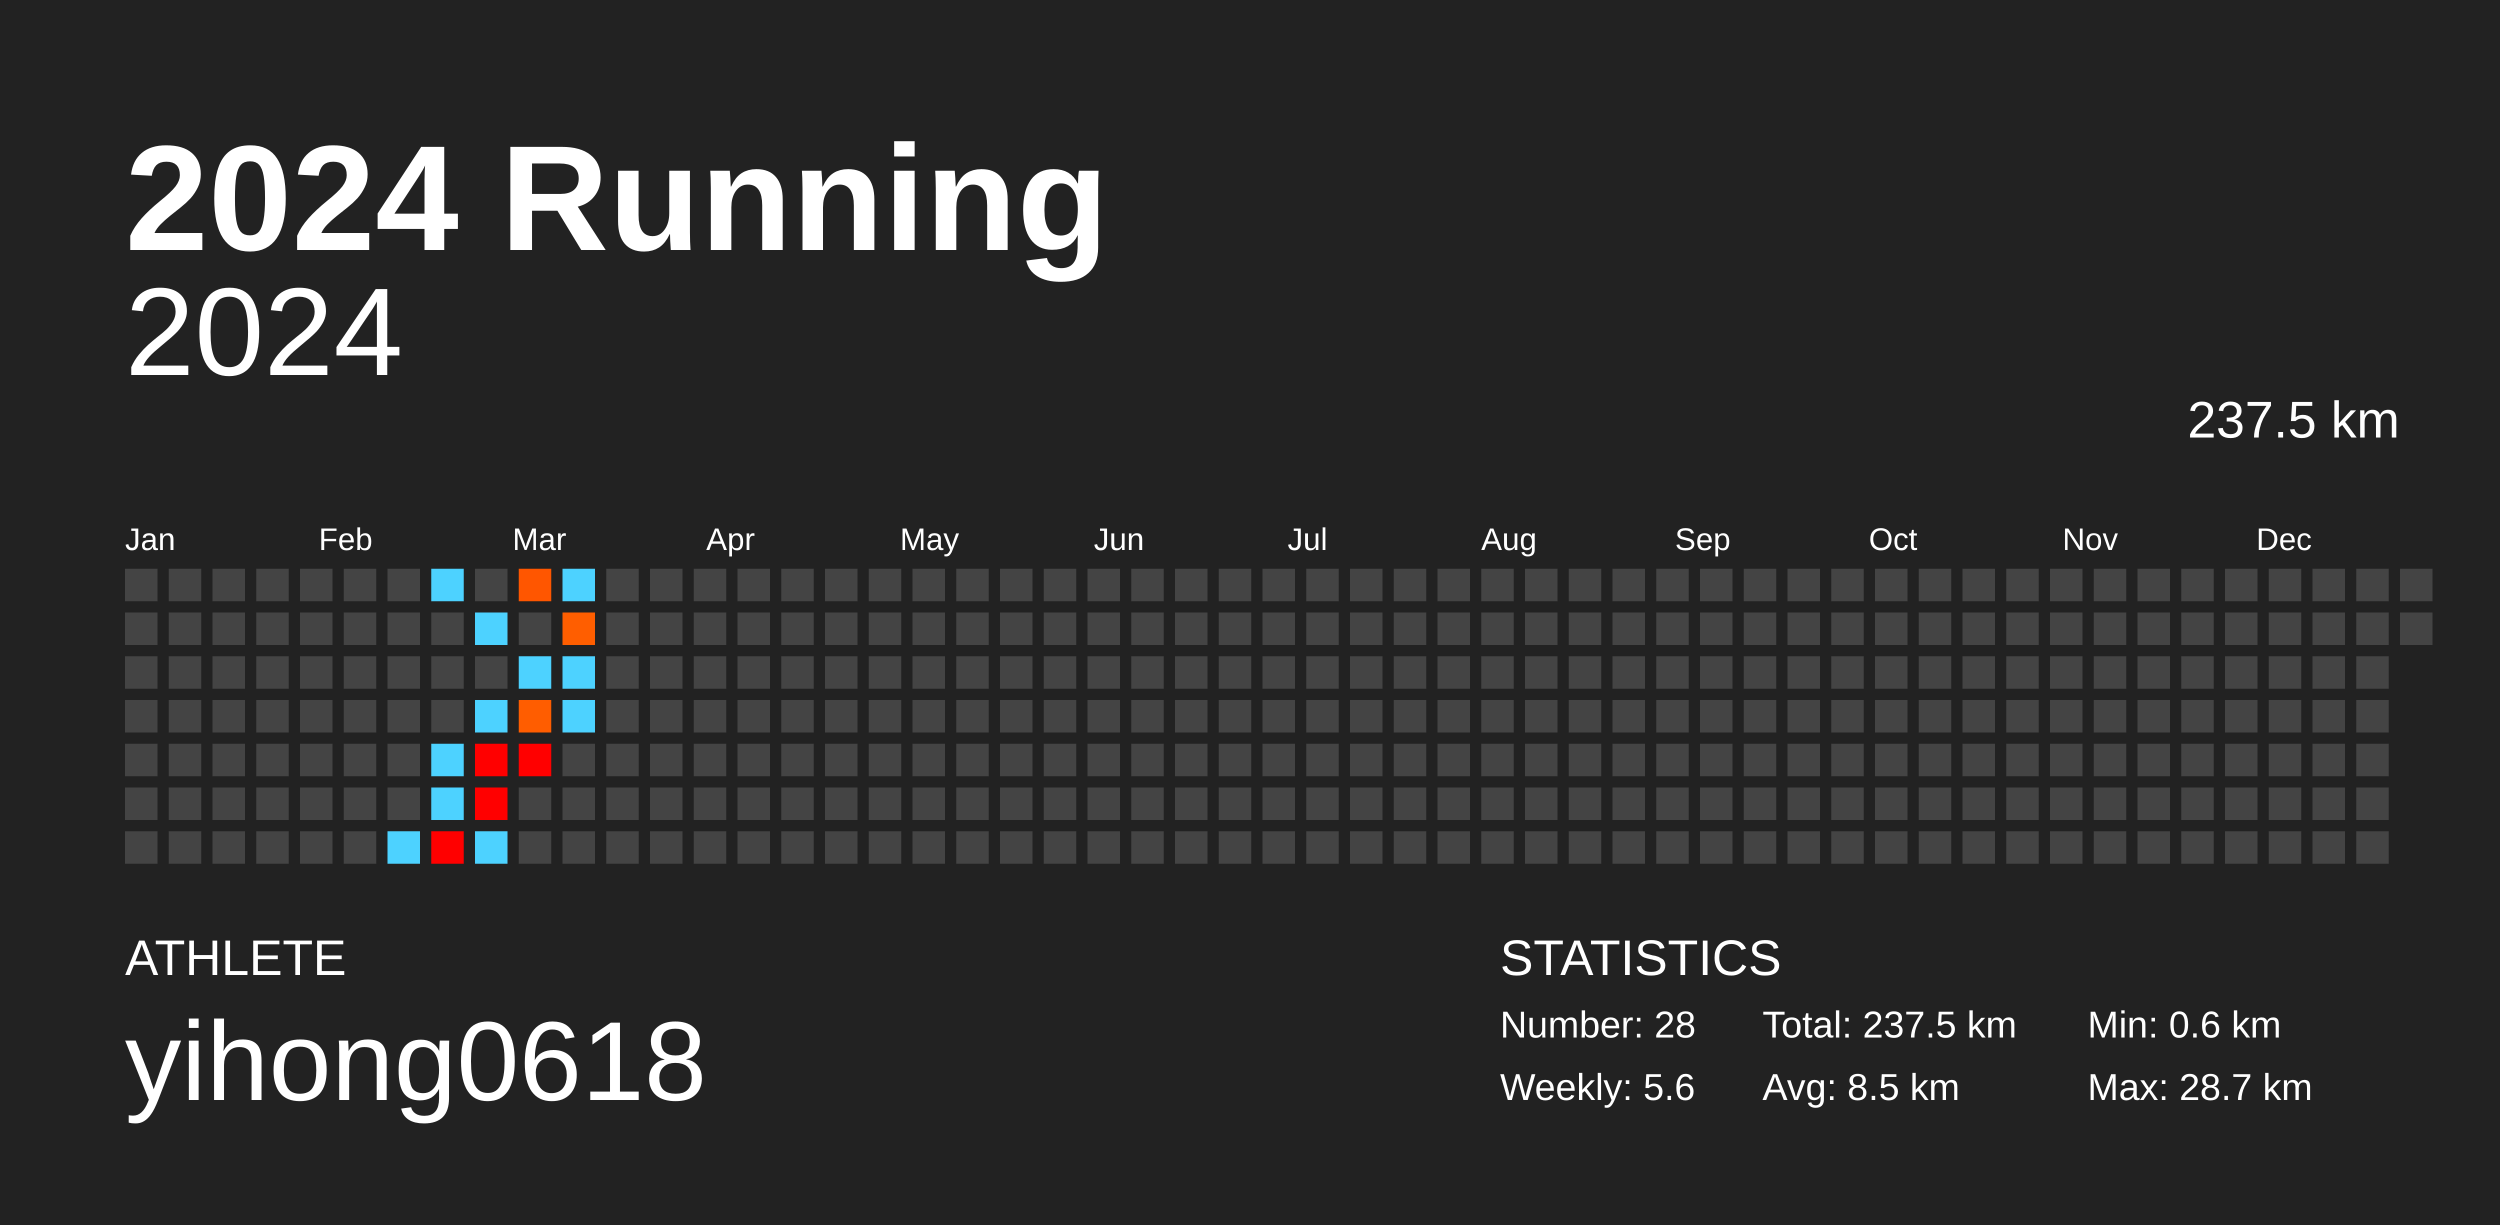
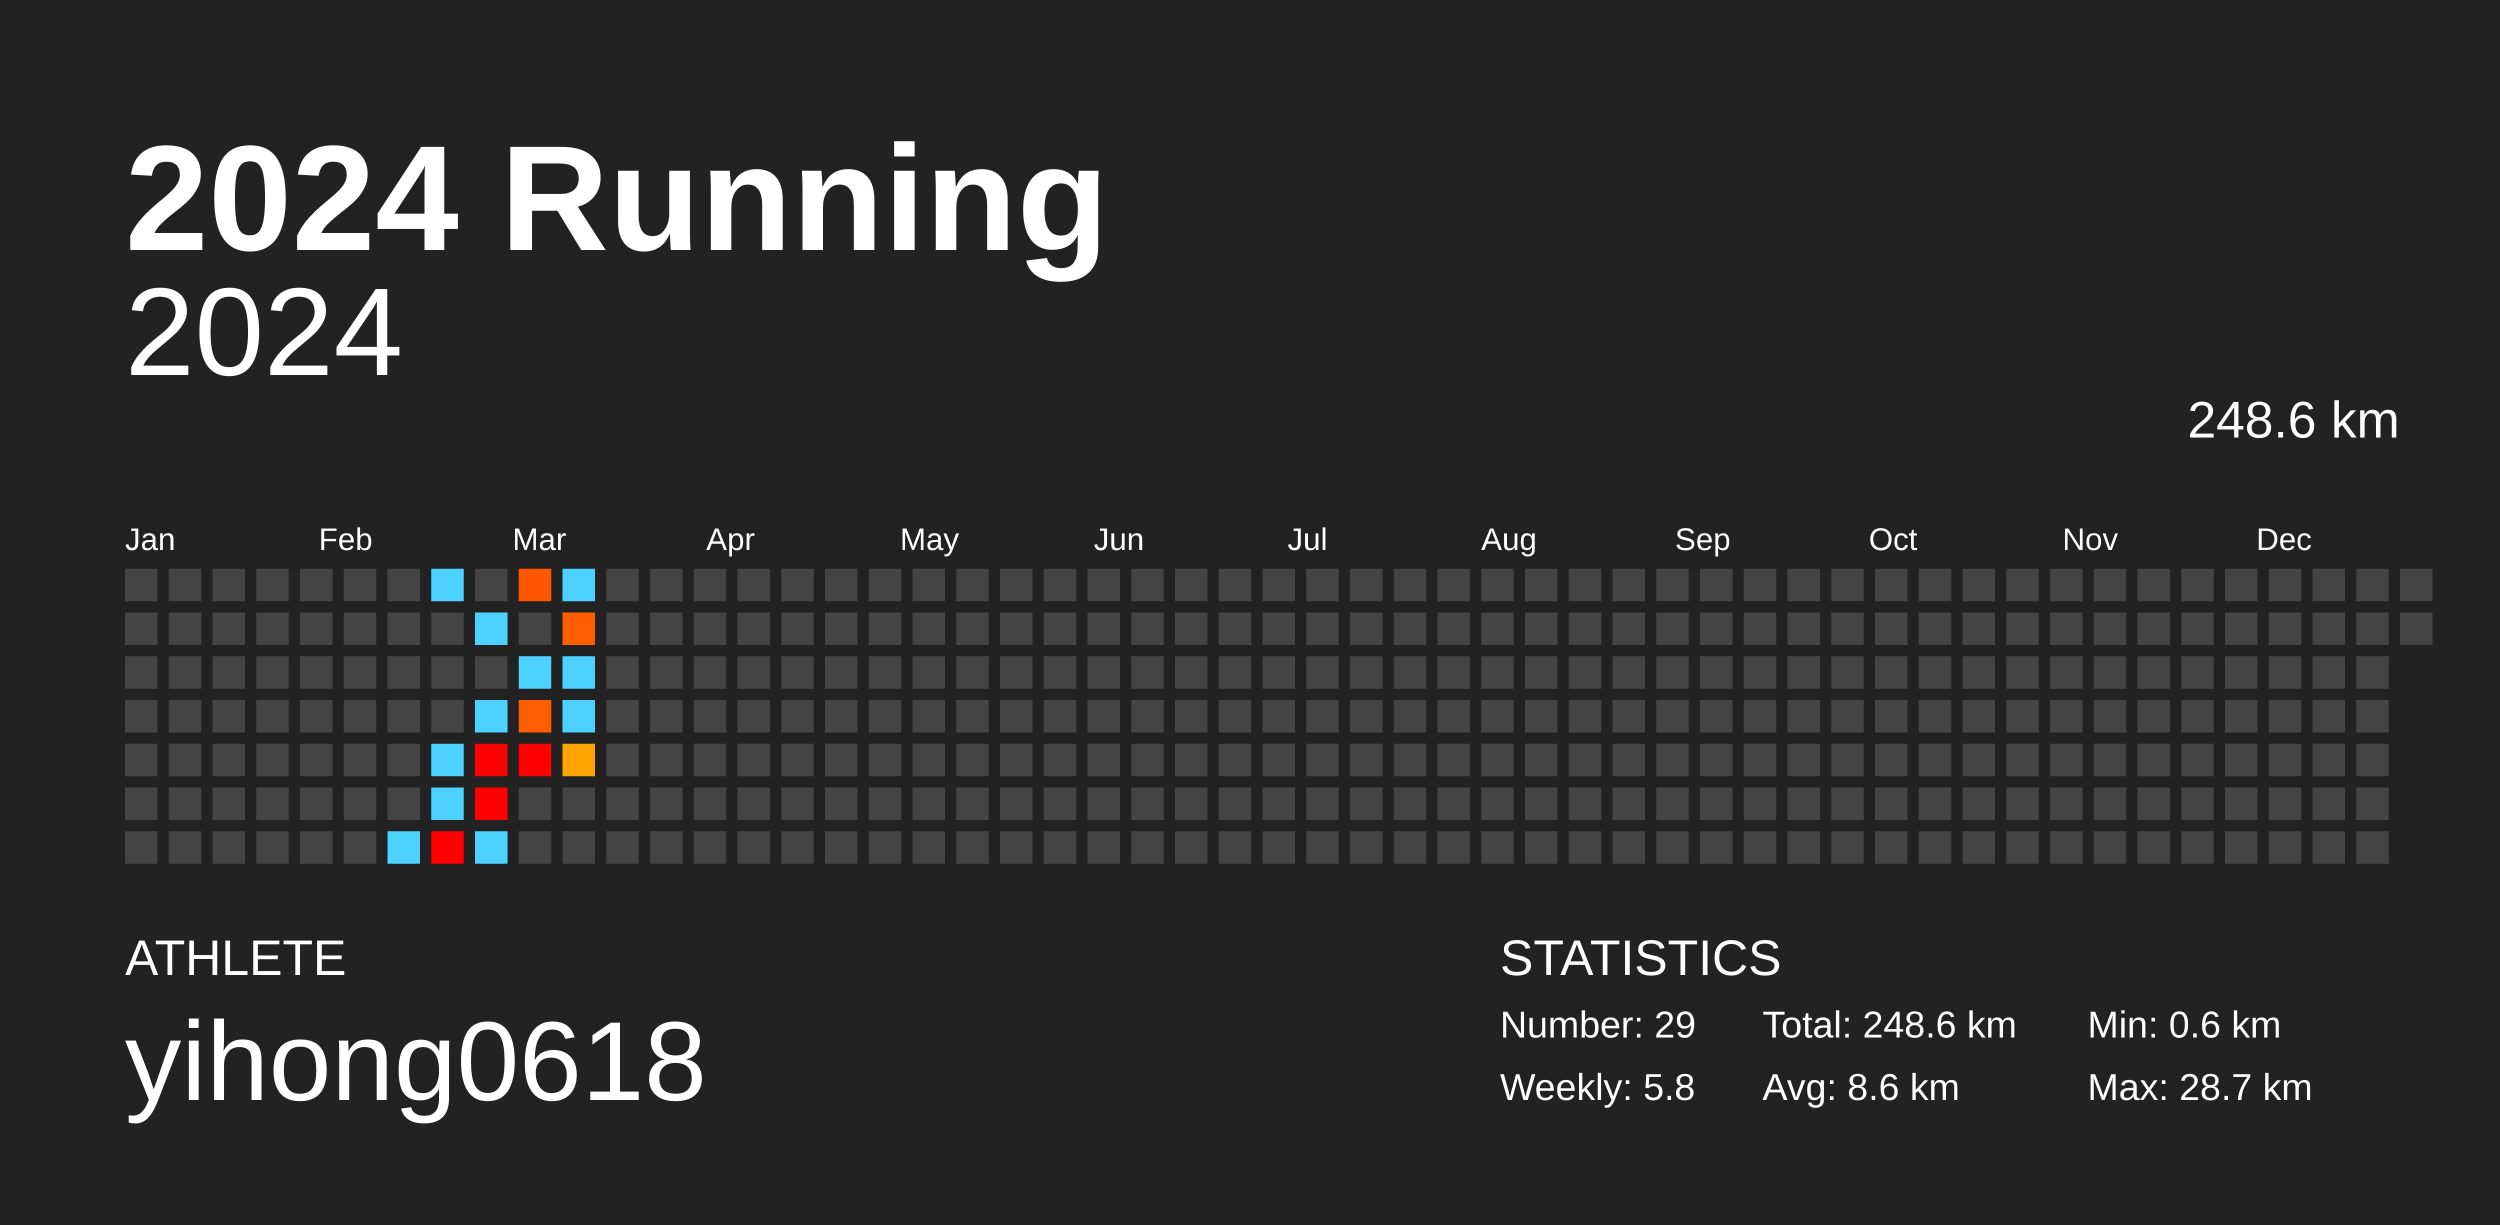
<svg xmlns="http://www.w3.org/2000/svg" baseProfile="full" height="98mm" version="1.1" viewBox="0,0,200,98" width="200mm">
  <defs />
  <rect fill="#222222" height="98" width="200" x="0" y="0" />
  <text fill="#FFFFFF" style="font-size:12px; font-family:Arial; font-weight:bold;" x="10" y="20">2024 Running</text>
  <text fill="#FFFFFF" style="font-size:4px; font-family:Arial" x="10" y="78">ATHLETE</text>
  <text fill="#FFFFFF" style="font-size:9px; font-family:Arial" x="10" y="88">yihong0618</text>
  <text fill="#FFFFFF" style="font-size:4px; font-family:Arial" x="120" y="78">STATISTICS</text>
-   <text fill="#FFFFFF" style="font-size:3px; font-family:Arial" x="120" y="83">Number: 28</text>
-   <text fill="#FFFFFF" style="font-size:3px; font-family:Arial" x="120" y="88">Weekly: 5.6</text>
-   <text fill="#FFFFFF" style="font-size:3px; font-family:Arial" x="141" y="83">Total: 237.5 km</text>
-   <text fill="#FFFFFF" style="font-size:3px; font-family:Arial" x="141" y="88">Avg: 8.5 km</text>
+   <text fill="#FFFFFF" style="font-size:3px; font-family:Arial" x="120" y="83">Number: 29</text>
+   <text fill="#FFFFFF" style="font-size:3px; font-family:Arial" x="120" y="88">Weekly: 5.8</text>
+   <text fill="#FFFFFF" style="font-size:3px; font-family:Arial" x="141" y="83">Total: 248.6 km</text>
+   <text fill="#FFFFFF" style="font-size:3px; font-family:Arial" x="141" y="88">Avg: 8.6 km</text>
  <text fill="#FFFFFF" style="font-size:3px; font-family:Arial" x="167" y="83">Min: 0.6 km</text>
  <text fill="#FFFFFF" style="font-size:3px; font-family:Arial" x="167" y="88">Max: 28.7 km</text>
  <text alignment-baseline="hanging" fill="#FFFFFF" style="font-size:10.0px; font-family:Arial;" x="10" y="30">2024</text>
-   <text alignment-baseline="hanging" fill="#FFFFFF" style="font-size:4.125px; font-family:Arial;" x="175" y="35">237.5 km</text>
+   <text alignment-baseline="hanging" fill="#FFFFFF" style="font-size:4.125px; font-family:Arial;" x="175" y="35">248.6 km</text>
  <text fill="#FFFFFF" style="font-size:2.5px; font-family:Arial" x="10.0" y="44">Jan</text>
  <text fill="#FFFFFF" style="font-size:2.5px; font-family:Arial" x="25.5" y="44">Feb</text>
  <text fill="#FFFFFF" style="font-size:2.5px; font-family:Arial" x="41.0" y="44">Mar</text>
  <text fill="#FFFFFF" style="font-size:2.5px; font-family:Arial" x="56.5" y="44">Apr</text>
  <text fill="#FFFFFF" style="font-size:2.5px; font-family:Arial" x="72.0" y="44">May</text>
  <text fill="#FFFFFF" style="font-size:2.5px; font-family:Arial" x="87.5" y="44">Jun</text>
  <text fill="#FFFFFF" style="font-size:2.5px; font-family:Arial" x="103.0" y="44">Jul</text>
  <text fill="#FFFFFF" style="font-size:2.5px; font-family:Arial" x="118.5" y="44">Aug</text>
  <text fill="#FFFFFF" style="font-size:2.5px; font-family:Arial" x="134.0" y="44">Sep</text>
  <text fill="#FFFFFF" style="font-size:2.5px; font-family:Arial" x="149.5" y="44">Oct</text>
  <text fill="#FFFFFF" style="font-size:2.5px; font-family:Arial" x="165.0" y="44">Nov</text>
  <text fill="#FFFFFF" style="font-size:2.5px; font-family:Arial" x="180.5" y="44">Dec</text>
  <rect fill="#444444" height="2.6" width="2.6" x="10.0" y="45.5" />
  <rect fill="#444444" height="2.6" width="2.6" x="10.0" y="49.0" />
  <rect fill="#444444" height="2.6" width="2.6" x="10.0" y="52.5" />
  <rect fill="#444444" height="2.6" width="2.6" x="10.0" y="56.0" />
  <rect fill="#444444" height="2.6" width="2.6" x="10.0" y="59.5" />
  <rect fill="#444444" height="2.6" width="2.6" x="10.0" y="63.0" />
  <rect fill="#444444" height="2.6" width="2.6" x="10.0" y="66.5" />
  <rect fill="#444444" height="2.6" width="2.6" x="13.5" y="45.5" />
  <rect fill="#444444" height="2.6" width="2.6" x="13.5" y="49.0" />
  <rect fill="#444444" height="2.6" width="2.6" x="13.5" y="52.5" />
  <rect fill="#444444" height="2.6" width="2.6" x="13.5" y="56.0" />
  <rect fill="#444444" height="2.6" width="2.6" x="13.5" y="59.5" />
  <rect fill="#444444" height="2.6" width="2.6" x="13.5" y="63.0" />
  <rect fill="#444444" height="2.6" width="2.6" x="13.5" y="66.5" />
  <rect fill="#444444" height="2.6" width="2.6" x="17.0" y="45.5" />
  <rect fill="#444444" height="2.6" width="2.6" x="17.0" y="49.0" />
  <rect fill="#444444" height="2.6" width="2.6" x="17.0" y="52.5" />
  <rect fill="#444444" height="2.6" width="2.6" x="17.0" y="56.0" />
  <rect fill="#444444" height="2.6" width="2.6" x="17.0" y="59.5" />
  <rect fill="#444444" height="2.6" width="2.6" x="17.0" y="63.0" />
  <rect fill="#444444" height="2.6" width="2.6" x="17.0" y="66.5" />
  <rect fill="#444444" height="2.6" width="2.6" x="20.5" y="45.5" />
  <rect fill="#444444" height="2.6" width="2.6" x="20.5" y="49.0" />
  <rect fill="#444444" height="2.6" width="2.6" x="20.5" y="52.5" />
  <rect fill="#444444" height="2.6" width="2.6" x="20.5" y="56.0" />
  <rect fill="#444444" height="2.6" width="2.6" x="20.5" y="59.5" />
  <rect fill="#444444" height="2.6" width="2.6" x="20.5" y="63.0" />
  <rect fill="#444444" height="2.6" width="2.6" x="20.5" y="66.5" />
  <rect fill="#444444" height="2.6" width="2.6" x="24.0" y="45.5" />
  <rect fill="#444444" height="2.6" width="2.6" x="24.0" y="49.0" />
  <rect fill="#444444" height="2.6" width="2.6" x="24.0" y="52.5" />
  <rect fill="#444444" height="2.6" width="2.6" x="24.0" y="56.0" />
  <rect fill="#444444" height="2.6" width="2.6" x="24.0" y="59.5" />
  <rect fill="#444444" height="2.6" width="2.6" x="24.0" y="63.0" />
  <rect fill="#444444" height="2.6" width="2.6" x="24.0" y="66.5" />
  <rect fill="#444444" height="2.6" width="2.6" x="27.5" y="45.5" />
  <rect fill="#444444" height="2.6" width="2.6" x="27.5" y="49.0" />
  <rect fill="#444444" height="2.6" width="2.6" x="27.5" y="52.5" />
  <rect fill="#444444" height="2.6" width="2.6" x="27.5" y="56.0" />
  <rect fill="#444444" height="2.6" width="2.6" x="27.5" y="59.5" />
  <rect fill="#444444" height="2.6" width="2.6" x="27.5" y="63.0" />
  <rect fill="#444444" height="2.6" width="2.6" x="27.5" y="66.5" />
  <rect fill="#444444" height="2.6" width="2.6" x="31.0" y="45.5" />
  <rect fill="#444444" height="2.6" width="2.6" x="31.0" y="49.0" />
  <rect fill="#444444" height="2.6" width="2.6" x="31.0" y="52.5" />
  <rect fill="#444444" height="2.6" width="2.6" x="31.0" y="56.0" />
  <rect fill="#444444" height="2.6" width="2.6" x="31.0" y="59.5" />
  <rect fill="#444444" height="2.6" width="2.6" x="31.0" y="63.0" />
  <rect fill="#4dd2ff" height="2.6" width="2.6" x="31.0" y="66.5" />
  <rect fill="#4dd2ff" height="2.6" width="2.6" x="34.5" y="45.5" />
  <rect fill="#444444" height="2.6" width="2.6" x="34.5" y="49.0" />
  <rect fill="#444444" height="2.6" width="2.6" x="34.5" y="52.5" />
  <rect fill="#444444" height="2.6" width="2.6" x="34.5" y="56.0" />
  <rect fill="#4dd2ff" height="2.6" width="2.6" x="34.5" y="59.5" />
  <rect fill="#4dd2ff" height="2.6" width="2.6" x="34.5" y="63.0" />
  <rect fill="red" height="2.6" width="2.6" x="34.5" y="66.5" />
  <rect fill="#444444" height="2.6" width="2.6" x="38.0" y="45.5" />
  <rect fill="#4dd2ff" height="2.6" width="2.6" x="38.0" y="49.0" />
  <rect fill="#444444" height="2.6" width="2.6" x="38.0" y="52.5" />
  <rect fill="#4dd2ff" height="2.6" width="2.6" x="38.0" y="56.0" />
  <rect fill="red" height="2.6" width="2.6" x="38.0" y="59.5" />
  <rect fill="red" height="2.6" width="2.6" x="38.0" y="63.0" />
  <rect fill="#4dd2ff" height="2.6" width="2.6" x="38.0" y="66.5" />
  <rect fill="#ff5600" height="2.6" width="2.6" x="41.5" y="45.5" />
  <rect fill="#444444" height="2.6" width="2.6" x="41.5" y="49.0" />
  <rect fill="#4dd2ff" height="2.6" width="2.6" x="41.5" y="52.5" />
  <rect fill="#ff5d00" height="2.6" width="2.6" x="41.5" y="56.0" />
  <rect fill="red" height="2.6" width="2.6" x="41.5" y="59.5" />
  <rect fill="#444444" height="2.6" width="2.6" x="41.5" y="63.0" />
  <rect fill="#444444" height="2.6" width="2.6" x="41.5" y="66.5" />
  <rect fill="#4dd2ff" height="2.6" width="2.6" x="45.0" y="45.5" />
  <rect fill="#ff5e00" height="2.6" width="2.6" x="45.0" y="49.0" />
  <rect fill="#4dd2ff" height="2.6" width="2.6" x="45.0" y="52.5" />
  <rect fill="#4dd2ff" height="2.6" width="2.6" x="45.0" y="56.0" />
-   <rect fill="#444444" height="2.6" width="2.6" x="45.0" y="59.5" />
+   <rect fill="#ffa400" height="2.6" width="2.6" x="45.0" y="59.5" />
  <rect fill="#444444" height="2.6" width="2.6" x="45.0" y="63.0" />
  <rect fill="#444444" height="2.6" width="2.6" x="45.0" y="66.5" />
  <rect fill="#444444" height="2.6" width="2.6" x="48.5" y="45.5" />
  <rect fill="#444444" height="2.6" width="2.6" x="48.5" y="49.0" />
  <rect fill="#444444" height="2.6" width="2.6" x="48.5" y="52.5" />
  <rect fill="#444444" height="2.6" width="2.6" x="48.5" y="56.0" />
  <rect fill="#444444" height="2.6" width="2.6" x="48.5" y="59.5" />
  <rect fill="#444444" height="2.6" width="2.6" x="48.5" y="63.0" />
  <rect fill="#444444" height="2.6" width="2.6" x="48.5" y="66.5" />
  <rect fill="#444444" height="2.6" width="2.6" x="52.0" y="45.5" />
  <rect fill="#444444" height="2.6" width="2.6" x="52.0" y="49.0" />
  <rect fill="#444444" height="2.6" width="2.6" x="52.0" y="52.5" />
  <rect fill="#444444" height="2.6" width="2.6" x="52.0" y="56.0" />
  <rect fill="#444444" height="2.6" width="2.6" x="52.0" y="59.5" />
  <rect fill="#444444" height="2.6" width="2.6" x="52.0" y="63.0" />
  <rect fill="#444444" height="2.6" width="2.6" x="52.0" y="66.5" />
  <rect fill="#444444" height="2.6" width="2.6" x="55.5" y="45.5" />
  <rect fill="#444444" height="2.6" width="2.6" x="55.5" y="49.0" />
  <rect fill="#444444" height="2.6" width="2.6" x="55.5" y="52.5" />
  <rect fill="#444444" height="2.6" width="2.6" x="55.5" y="56.0" />
  <rect fill="#444444" height="2.6" width="2.6" x="55.5" y="59.5" />
  <rect fill="#444444" height="2.6" width="2.6" x="55.5" y="63.0" />
  <rect fill="#444444" height="2.6" width="2.6" x="55.5" y="66.5" />
  <rect fill="#444444" height="2.6" width="2.6" x="59.0" y="45.5" />
  <rect fill="#444444" height="2.6" width="2.6" x="59.0" y="49.0" />
  <rect fill="#444444" height="2.6" width="2.6" x="59.0" y="52.5" />
  <rect fill="#444444" height="2.6" width="2.6" x="59.0" y="56.0" />
  <rect fill="#444444" height="2.6" width="2.6" x="59.0" y="59.5" />
  <rect fill="#444444" height="2.6" width="2.6" x="59.0" y="63.0" />
  <rect fill="#444444" height="2.6" width="2.6" x="59.0" y="66.5" />
  <rect fill="#444444" height="2.6" width="2.6" x="62.5" y="45.5" />
  <rect fill="#444444" height="2.6" width="2.6" x="62.5" y="49.0" />
  <rect fill="#444444" height="2.6" width="2.6" x="62.5" y="52.5" />
  <rect fill="#444444" height="2.6" width="2.6" x="62.5" y="56.0" />
  <rect fill="#444444" height="2.6" width="2.6" x="62.5" y="59.5" />
  <rect fill="#444444" height="2.6" width="2.6" x="62.5" y="63.0" />
  <rect fill="#444444" height="2.6" width="2.6" x="62.5" y="66.5" />
  <rect fill="#444444" height="2.6" width="2.6" x="66.0" y="45.5" />
  <rect fill="#444444" height="2.6" width="2.6" x="66.0" y="49.0" />
  <rect fill="#444444" height="2.6" width="2.6" x="66.0" y="52.5" />
  <rect fill="#444444" height="2.6" width="2.6" x="66.0" y="56.0" />
  <rect fill="#444444" height="2.6" width="2.6" x="66.0" y="59.5" />
  <rect fill="#444444" height="2.6" width="2.6" x="66.0" y="63.0" />
  <rect fill="#444444" height="2.6" width="2.6" x="66.0" y="66.5" />
  <rect fill="#444444" height="2.6" width="2.6" x="69.5" y="45.5" />
  <rect fill="#444444" height="2.6" width="2.6" x="69.5" y="49.0" />
  <rect fill="#444444" height="2.6" width="2.6" x="69.5" y="52.5" />
  <rect fill="#444444" height="2.6" width="2.6" x="69.5" y="56.0" />
  <rect fill="#444444" height="2.6" width="2.6" x="69.5" y="59.5" />
  <rect fill="#444444" height="2.6" width="2.6" x="69.5" y="63.0" />
  <rect fill="#444444" height="2.6" width="2.6" x="69.5" y="66.5" />
  <rect fill="#444444" height="2.6" width="2.6" x="73.0" y="45.5" />
  <rect fill="#444444" height="2.6" width="2.6" x="73.0" y="49.0" />
  <rect fill="#444444" height="2.6" width="2.6" x="73.0" y="52.5" />
  <rect fill="#444444" height="2.6" width="2.6" x="73.0" y="56.0" />
  <rect fill="#444444" height="2.6" width="2.6" x="73.0" y="59.5" />
  <rect fill="#444444" height="2.6" width="2.6" x="73.0" y="63.0" />
  <rect fill="#444444" height="2.6" width="2.6" x="73.0" y="66.5" />
  <rect fill="#444444" height="2.6" width="2.6" x="76.5" y="45.5" />
  <rect fill="#444444" height="2.6" width="2.6" x="76.5" y="49.0" />
  <rect fill="#444444" height="2.6" width="2.6" x="76.5" y="52.5" />
  <rect fill="#444444" height="2.6" width="2.6" x="76.5" y="56.0" />
  <rect fill="#444444" height="2.6" width="2.6" x="76.5" y="59.5" />
  <rect fill="#444444" height="2.6" width="2.6" x="76.5" y="63.0" />
  <rect fill="#444444" height="2.6" width="2.6" x="76.5" y="66.5" />
  <rect fill="#444444" height="2.6" width="2.6" x="80.0" y="45.5" />
  <rect fill="#444444" height="2.6" width="2.6" x="80.0" y="49.0" />
  <rect fill="#444444" height="2.6" width="2.6" x="80.0" y="52.5" />
  <rect fill="#444444" height="2.6" width="2.6" x="80.0" y="56.0" />
  <rect fill="#444444" height="2.6" width="2.6" x="80.0" y="59.5" />
  <rect fill="#444444" height="2.6" width="2.6" x="80.0" y="63.0" />
  <rect fill="#444444" height="2.6" width="2.6" x="80.0" y="66.5" />
  <rect fill="#444444" height="2.6" width="2.6" x="83.5" y="45.5" />
  <rect fill="#444444" height="2.6" width="2.6" x="83.5" y="49.0" />
  <rect fill="#444444" height="2.6" width="2.6" x="83.5" y="52.5" />
  <rect fill="#444444" height="2.6" width="2.6" x="83.5" y="56.0" />
  <rect fill="#444444" height="2.6" width="2.6" x="83.5" y="59.5" />
  <rect fill="#444444" height="2.6" width="2.6" x="83.5" y="63.0" />
  <rect fill="#444444" height="2.6" width="2.6" x="83.5" y="66.5" />
  <rect fill="#444444" height="2.6" width="2.6" x="87.0" y="45.5" />
  <rect fill="#444444" height="2.6" width="2.6" x="87.0" y="49.0" />
  <rect fill="#444444" height="2.6" width="2.6" x="87.0" y="52.5" />
  <rect fill="#444444" height="2.6" width="2.6" x="87.0" y="56.0" />
  <rect fill="#444444" height="2.6" width="2.6" x="87.0" y="59.5" />
  <rect fill="#444444" height="2.6" width="2.6" x="87.0" y="63.0" />
  <rect fill="#444444" height="2.6" width="2.6" x="87.0" y="66.5" />
  <rect fill="#444444" height="2.6" width="2.6" x="90.5" y="45.5" />
  <rect fill="#444444" height="2.6" width="2.6" x="90.5" y="49.0" />
  <rect fill="#444444" height="2.6" width="2.6" x="90.5" y="52.5" />
  <rect fill="#444444" height="2.6" width="2.6" x="90.5" y="56.0" />
  <rect fill="#444444" height="2.6" width="2.6" x="90.5" y="59.5" />
  <rect fill="#444444" height="2.6" width="2.6" x="90.5" y="63.0" />
  <rect fill="#444444" height="2.6" width="2.6" x="90.5" y="66.5" />
  <rect fill="#444444" height="2.6" width="2.6" x="94.0" y="45.5" />
  <rect fill="#444444" height="2.6" width="2.6" x="94.0" y="49.0" />
  <rect fill="#444444" height="2.6" width="2.6" x="94.0" y="52.5" />
  <rect fill="#444444" height="2.6" width="2.6" x="94.0" y="56.0" />
  <rect fill="#444444" height="2.6" width="2.6" x="94.0" y="59.5" />
  <rect fill="#444444" height="2.6" width="2.6" x="94.0" y="63.0" />
  <rect fill="#444444" height="2.6" width="2.6" x="94.0" y="66.5" />
  <rect fill="#444444" height="2.6" width="2.6" x="97.5" y="45.5" />
  <rect fill="#444444" height="2.6" width="2.6" x="97.5" y="49.0" />
  <rect fill="#444444" height="2.6" width="2.6" x="97.5" y="52.5" />
  <rect fill="#444444" height="2.6" width="2.6" x="97.5" y="56.0" />
  <rect fill="#444444" height="2.6" width="2.6" x="97.5" y="59.5" />
  <rect fill="#444444" height="2.6" width="2.6" x="97.5" y="63.0" />
  <rect fill="#444444" height="2.6" width="2.6" x="97.5" y="66.5" />
  <rect fill="#444444" height="2.6" width="2.6" x="101.0" y="45.5" />
  <rect fill="#444444" height="2.6" width="2.6" x="101.0" y="49.0" />
  <rect fill="#444444" height="2.6" width="2.6" x="101.0" y="52.5" />
  <rect fill="#444444" height="2.6" width="2.6" x="101.0" y="56.0" />
  <rect fill="#444444" height="2.6" width="2.6" x="101.0" y="59.5" />
  <rect fill="#444444" height="2.6" width="2.6" x="101.0" y="63.0" />
  <rect fill="#444444" height="2.6" width="2.6" x="101.0" y="66.5" />
  <rect fill="#444444" height="2.6" width="2.6" x="104.5" y="45.5" />
  <rect fill="#444444" height="2.6" width="2.6" x="104.5" y="49.0" />
  <rect fill="#444444" height="2.6" width="2.6" x="104.5" y="52.5" />
  <rect fill="#444444" height="2.6" width="2.6" x="104.5" y="56.0" />
  <rect fill="#444444" height="2.6" width="2.6" x="104.5" y="59.5" />
  <rect fill="#444444" height="2.6" width="2.6" x="104.5" y="63.0" />
  <rect fill="#444444" height="2.6" width="2.6" x="104.5" y="66.5" />
  <rect fill="#444444" height="2.6" width="2.6" x="108.0" y="45.5" />
  <rect fill="#444444" height="2.6" width="2.6" x="108.0" y="49.0" />
  <rect fill="#444444" height="2.6" width="2.6" x="108.0" y="52.5" />
  <rect fill="#444444" height="2.6" width="2.6" x="108.0" y="56.0" />
  <rect fill="#444444" height="2.6" width="2.6" x="108.0" y="59.5" />
  <rect fill="#444444" height="2.6" width="2.6" x="108.0" y="63.0" />
  <rect fill="#444444" height="2.6" width="2.6" x="108.0" y="66.5" />
  <rect fill="#444444" height="2.6" width="2.6" x="111.5" y="45.5" />
  <rect fill="#444444" height="2.6" width="2.6" x="111.5" y="49.0" />
  <rect fill="#444444" height="2.6" width="2.6" x="111.5" y="52.5" />
  <rect fill="#444444" height="2.6" width="2.6" x="111.5" y="56.0" />
  <rect fill="#444444" height="2.6" width="2.6" x="111.5" y="59.5" />
  <rect fill="#444444" height="2.6" width="2.6" x="111.5" y="63.0" />
  <rect fill="#444444" height="2.6" width="2.6" x="111.5" y="66.5" />
  <rect fill="#444444" height="2.6" width="2.6" x="115.0" y="45.5" />
  <rect fill="#444444" height="2.6" width="2.6" x="115.0" y="49.0" />
  <rect fill="#444444" height="2.6" width="2.6" x="115.0" y="52.5" />
  <rect fill="#444444" height="2.6" width="2.6" x="115.0" y="56.0" />
  <rect fill="#444444" height="2.6" width="2.6" x="115.0" y="59.5" />
  <rect fill="#444444" height="2.6" width="2.6" x="115.0" y="63.0" />
  <rect fill="#444444" height="2.6" width="2.6" x="115.0" y="66.5" />
  <rect fill="#444444" height="2.6" width="2.6" x="118.5" y="45.5" />
  <rect fill="#444444" height="2.6" width="2.6" x="118.5" y="49.0" />
  <rect fill="#444444" height="2.6" width="2.6" x="118.5" y="52.5" />
  <rect fill="#444444" height="2.6" width="2.6" x="118.5" y="56.0" />
  <rect fill="#444444" height="2.6" width="2.6" x="118.5" y="59.5" />
  <rect fill="#444444" height="2.6" width="2.6" x="118.5" y="63.0" />
  <rect fill="#444444" height="2.6" width="2.6" x="118.5" y="66.5" />
  <rect fill="#444444" height="2.6" width="2.6" x="122.0" y="45.5" />
  <rect fill="#444444" height="2.6" width="2.6" x="122.0" y="49.0" />
  <rect fill="#444444" height="2.6" width="2.6" x="122.0" y="52.5" />
  <rect fill="#444444" height="2.6" width="2.6" x="122.0" y="56.0" />
  <rect fill="#444444" height="2.6" width="2.6" x="122.0" y="59.5" />
  <rect fill="#444444" height="2.6" width="2.6" x="122.0" y="63.0" />
  <rect fill="#444444" height="2.6" width="2.6" x="122.0" y="66.5" />
  <rect fill="#444444" height="2.6" width="2.6" x="125.5" y="45.5" />
  <rect fill="#444444" height="2.6" width="2.6" x="125.5" y="49.0" />
  <rect fill="#444444" height="2.6" width="2.6" x="125.5" y="52.5" />
  <rect fill="#444444" height="2.6" width="2.6" x="125.5" y="56.0" />
  <rect fill="#444444" height="2.6" width="2.6" x="125.5" y="59.5" />
  <rect fill="#444444" height="2.6" width="2.6" x="125.5" y="63.0" />
  <rect fill="#444444" height="2.6" width="2.6" x="125.5" y="66.5" />
  <rect fill="#444444" height="2.6" width="2.6" x="129.0" y="45.5" />
  <rect fill="#444444" height="2.6" width="2.6" x="129.0" y="49.0" />
  <rect fill="#444444" height="2.6" width="2.6" x="129.0" y="52.5" />
  <rect fill="#444444" height="2.6" width="2.6" x="129.0" y="56.0" />
  <rect fill="#444444" height="2.6" width="2.6" x="129.0" y="59.5" />
  <rect fill="#444444" height="2.6" width="2.6" x="129.0" y="63.0" />
  <rect fill="#444444" height="2.6" width="2.6" x="129.0" y="66.5" />
  <rect fill="#444444" height="2.6" width="2.6" x="132.5" y="45.5" />
  <rect fill="#444444" height="2.6" width="2.6" x="132.5" y="49.0" />
  <rect fill="#444444" height="2.6" width="2.6" x="132.5" y="52.5" />
  <rect fill="#444444" height="2.6" width="2.6" x="132.5" y="56.0" />
  <rect fill="#444444" height="2.6" width="2.6" x="132.5" y="59.5" />
  <rect fill="#444444" height="2.6" width="2.6" x="132.5" y="63.0" />
  <rect fill="#444444" height="2.6" width="2.6" x="132.5" y="66.5" />
  <rect fill="#444444" height="2.6" width="2.6" x="136.0" y="45.5" />
  <rect fill="#444444" height="2.6" width="2.6" x="136.0" y="49.0" />
  <rect fill="#444444" height="2.6" width="2.6" x="136.0" y="52.5" />
  <rect fill="#444444" height="2.6" width="2.6" x="136.0" y="56.0" />
  <rect fill="#444444" height="2.6" width="2.6" x="136.0" y="59.5" />
  <rect fill="#444444" height="2.6" width="2.6" x="136.0" y="63.0" />
  <rect fill="#444444" height="2.6" width="2.6" x="136.0" y="66.5" />
  <rect fill="#444444" height="2.6" width="2.6" x="139.5" y="45.5" />
  <rect fill="#444444" height="2.6" width="2.6" x="139.5" y="49.0" />
  <rect fill="#444444" height="2.6" width="2.6" x="139.5" y="52.5" />
  <rect fill="#444444" height="2.6" width="2.6" x="139.5" y="56.0" />
  <rect fill="#444444" height="2.6" width="2.6" x="139.5" y="59.5" />
  <rect fill="#444444" height="2.6" width="2.6" x="139.5" y="63.0" />
  <rect fill="#444444" height="2.6" width="2.6" x="139.5" y="66.5" />
  <rect fill="#444444" height="2.6" width="2.6" x="143.0" y="45.5" />
  <rect fill="#444444" height="2.6" width="2.6" x="143.0" y="49.0" />
  <rect fill="#444444" height="2.6" width="2.6" x="143.0" y="52.5" />
  <rect fill="#444444" height="2.6" width="2.6" x="143.0" y="56.0" />
  <rect fill="#444444" height="2.6" width="2.6" x="143.0" y="59.5" />
  <rect fill="#444444" height="2.6" width="2.6" x="143.0" y="63.0" />
  <rect fill="#444444" height="2.6" width="2.6" x="143.0" y="66.5" />
  <rect fill="#444444" height="2.6" width="2.6" x="146.5" y="45.5" />
  <rect fill="#444444" height="2.6" width="2.6" x="146.5" y="49.0" />
  <rect fill="#444444" height="2.6" width="2.6" x="146.5" y="52.5" />
  <rect fill="#444444" height="2.6" width="2.6" x="146.5" y="56.0" />
  <rect fill="#444444" height="2.6" width="2.6" x="146.5" y="59.5" />
  <rect fill="#444444" height="2.6" width="2.6" x="146.5" y="63.0" />
  <rect fill="#444444" height="2.6" width="2.6" x="146.5" y="66.5" />
  <rect fill="#444444" height="2.6" width="2.6" x="150.0" y="45.5" />
  <rect fill="#444444" height="2.6" width="2.6" x="150.0" y="49.0" />
  <rect fill="#444444" height="2.6" width="2.6" x="150.0" y="52.5" />
  <rect fill="#444444" height="2.6" width="2.6" x="150.0" y="56.0" />
  <rect fill="#444444" height="2.6" width="2.6" x="150.0" y="59.5" />
  <rect fill="#444444" height="2.6" width="2.6" x="150.0" y="63.0" />
  <rect fill="#444444" height="2.6" width="2.6" x="150.0" y="66.5" />
  <rect fill="#444444" height="2.6" width="2.6" x="153.5" y="45.5" />
  <rect fill="#444444" height="2.6" width="2.6" x="153.5" y="49.0" />
  <rect fill="#444444" height="2.6" width="2.6" x="153.5" y="52.5" />
  <rect fill="#444444" height="2.6" width="2.6" x="153.5" y="56.0" />
  <rect fill="#444444" height="2.6" width="2.6" x="153.5" y="59.5" />
  <rect fill="#444444" height="2.6" width="2.6" x="153.5" y="63.0" />
  <rect fill="#444444" height="2.6" width="2.6" x="153.5" y="66.5" />
  <rect fill="#444444" height="2.6" width="2.6" x="157.0" y="45.5" />
  <rect fill="#444444" height="2.6" width="2.6" x="157.0" y="49.0" />
  <rect fill="#444444" height="2.6" width="2.6" x="157.0" y="52.5" />
  <rect fill="#444444" height="2.6" width="2.6" x="157.0" y="56.0" />
  <rect fill="#444444" height="2.6" width="2.6" x="157.0" y="59.5" />
  <rect fill="#444444" height="2.6" width="2.6" x="157.0" y="63.0" />
  <rect fill="#444444" height="2.6" width="2.6" x="157.0" y="66.5" />
  <rect fill="#444444" height="2.6" width="2.6" x="160.5" y="45.5" />
  <rect fill="#444444" height="2.6" width="2.6" x="160.5" y="49.0" />
  <rect fill="#444444" height="2.6" width="2.6" x="160.5" y="52.5" />
  <rect fill="#444444" height="2.6" width="2.6" x="160.5" y="56.0" />
  <rect fill="#444444" height="2.6" width="2.6" x="160.5" y="59.5" />
  <rect fill="#444444" height="2.6" width="2.6" x="160.5" y="63.0" />
  <rect fill="#444444" height="2.6" width="2.6" x="160.5" y="66.5" />
  <rect fill="#444444" height="2.6" width="2.6" x="164.0" y="45.5" />
  <rect fill="#444444" height="2.6" width="2.6" x="164.0" y="49.0" />
  <rect fill="#444444" height="2.6" width="2.6" x="164.0" y="52.5" />
  <rect fill="#444444" height="2.6" width="2.6" x="164.0" y="56.0" />
  <rect fill="#444444" height="2.6" width="2.6" x="164.0" y="59.5" />
  <rect fill="#444444" height="2.6" width="2.6" x="164.0" y="63.0" />
  <rect fill="#444444" height="2.6" width="2.6" x="164.0" y="66.5" />
  <rect fill="#444444" height="2.6" width="2.6" x="167.5" y="45.5" />
  <rect fill="#444444" height="2.6" width="2.6" x="167.5" y="49.0" />
  <rect fill="#444444" height="2.6" width="2.6" x="167.5" y="52.5" />
  <rect fill="#444444" height="2.6" width="2.6" x="167.5" y="56.0" />
  <rect fill="#444444" height="2.6" width="2.6" x="167.5" y="59.5" />
  <rect fill="#444444" height="2.6" width="2.6" x="167.5" y="63.0" />
  <rect fill="#444444" height="2.6" width="2.6" x="167.5" y="66.5" />
  <rect fill="#444444" height="2.6" width="2.6" x="171.0" y="45.5" />
  <rect fill="#444444" height="2.6" width="2.6" x="171.0" y="49.0" />
  <rect fill="#444444" height="2.6" width="2.6" x="171.0" y="52.5" />
  <rect fill="#444444" height="2.6" width="2.6" x="171.0" y="56.0" />
  <rect fill="#444444" height="2.6" width="2.6" x="171.0" y="59.5" />
  <rect fill="#444444" height="2.6" width="2.6" x="171.0" y="63.0" />
  <rect fill="#444444" height="2.6" width="2.6" x="171.0" y="66.5" />
  <rect fill="#444444" height="2.6" width="2.6" x="174.5" y="45.5" />
  <rect fill="#444444" height="2.6" width="2.6" x="174.5" y="49.0" />
  <rect fill="#444444" height="2.6" width="2.6" x="174.5" y="52.5" />
  <rect fill="#444444" height="2.6" width="2.6" x="174.5" y="56.0" />
  <rect fill="#444444" height="2.6" width="2.6" x="174.5" y="59.5" />
  <rect fill="#444444" height="2.6" width="2.6" x="174.5" y="63.0" />
  <rect fill="#444444" height="2.6" width="2.6" x="174.5" y="66.5" />
  <rect fill="#444444" height="2.6" width="2.6" x="178.0" y="45.5" />
  <rect fill="#444444" height="2.6" width="2.6" x="178.0" y="49.0" />
  <rect fill="#444444" height="2.6" width="2.6" x="178.0" y="52.5" />
  <rect fill="#444444" height="2.6" width="2.6" x="178.0" y="56.0" />
  <rect fill="#444444" height="2.6" width="2.6" x="178.0" y="59.5" />
  <rect fill="#444444" height="2.6" width="2.6" x="178.0" y="63.0" />
  <rect fill="#444444" height="2.6" width="2.6" x="178.0" y="66.5" />
  <rect fill="#444444" height="2.6" width="2.6" x="181.5" y="45.5" />
  <rect fill="#444444" height="2.6" width="2.6" x="181.5" y="49.0" />
  <rect fill="#444444" height="2.6" width="2.6" x="181.5" y="52.5" />
  <rect fill="#444444" height="2.6" width="2.6" x="181.5" y="56.0" />
  <rect fill="#444444" height="2.6" width="2.6" x="181.5" y="59.5" />
  <rect fill="#444444" height="2.6" width="2.6" x="181.5" y="63.0" />
  <rect fill="#444444" height="2.6" width="2.6" x="181.5" y="66.5" />
  <rect fill="#444444" height="2.6" width="2.6" x="185.0" y="45.5" />
  <rect fill="#444444" height="2.6" width="2.6" x="185.0" y="49.0" />
  <rect fill="#444444" height="2.6" width="2.6" x="185.0" y="52.5" />
  <rect fill="#444444" height="2.6" width="2.6" x="185.0" y="56.0" />
  <rect fill="#444444" height="2.6" width="2.6" x="185.0" y="59.5" />
  <rect fill="#444444" height="2.6" width="2.6" x="185.0" y="63.0" />
  <rect fill="#444444" height="2.6" width="2.6" x="185.0" y="66.5" />
  <rect fill="#444444" height="2.6" width="2.6" x="188.5" y="45.5" />
  <rect fill="#444444" height="2.6" width="2.6" x="188.5" y="49.0" />
  <rect fill="#444444" height="2.6" width="2.6" x="188.5" y="52.5" />
  <rect fill="#444444" height="2.6" width="2.6" x="188.5" y="56.0" />
  <rect fill="#444444" height="2.6" width="2.6" x="188.5" y="59.5" />
  <rect fill="#444444" height="2.6" width="2.6" x="188.5" y="63.0" />
  <rect fill="#444444" height="2.6" width="2.6" x="188.5" y="66.5" />
  <rect fill="#444444" height="2.6" width="2.6" x="192.0" y="45.5" />
  <rect fill="#444444" height="2.6" width="2.6" x="192.0" y="49.0" />
</svg>
